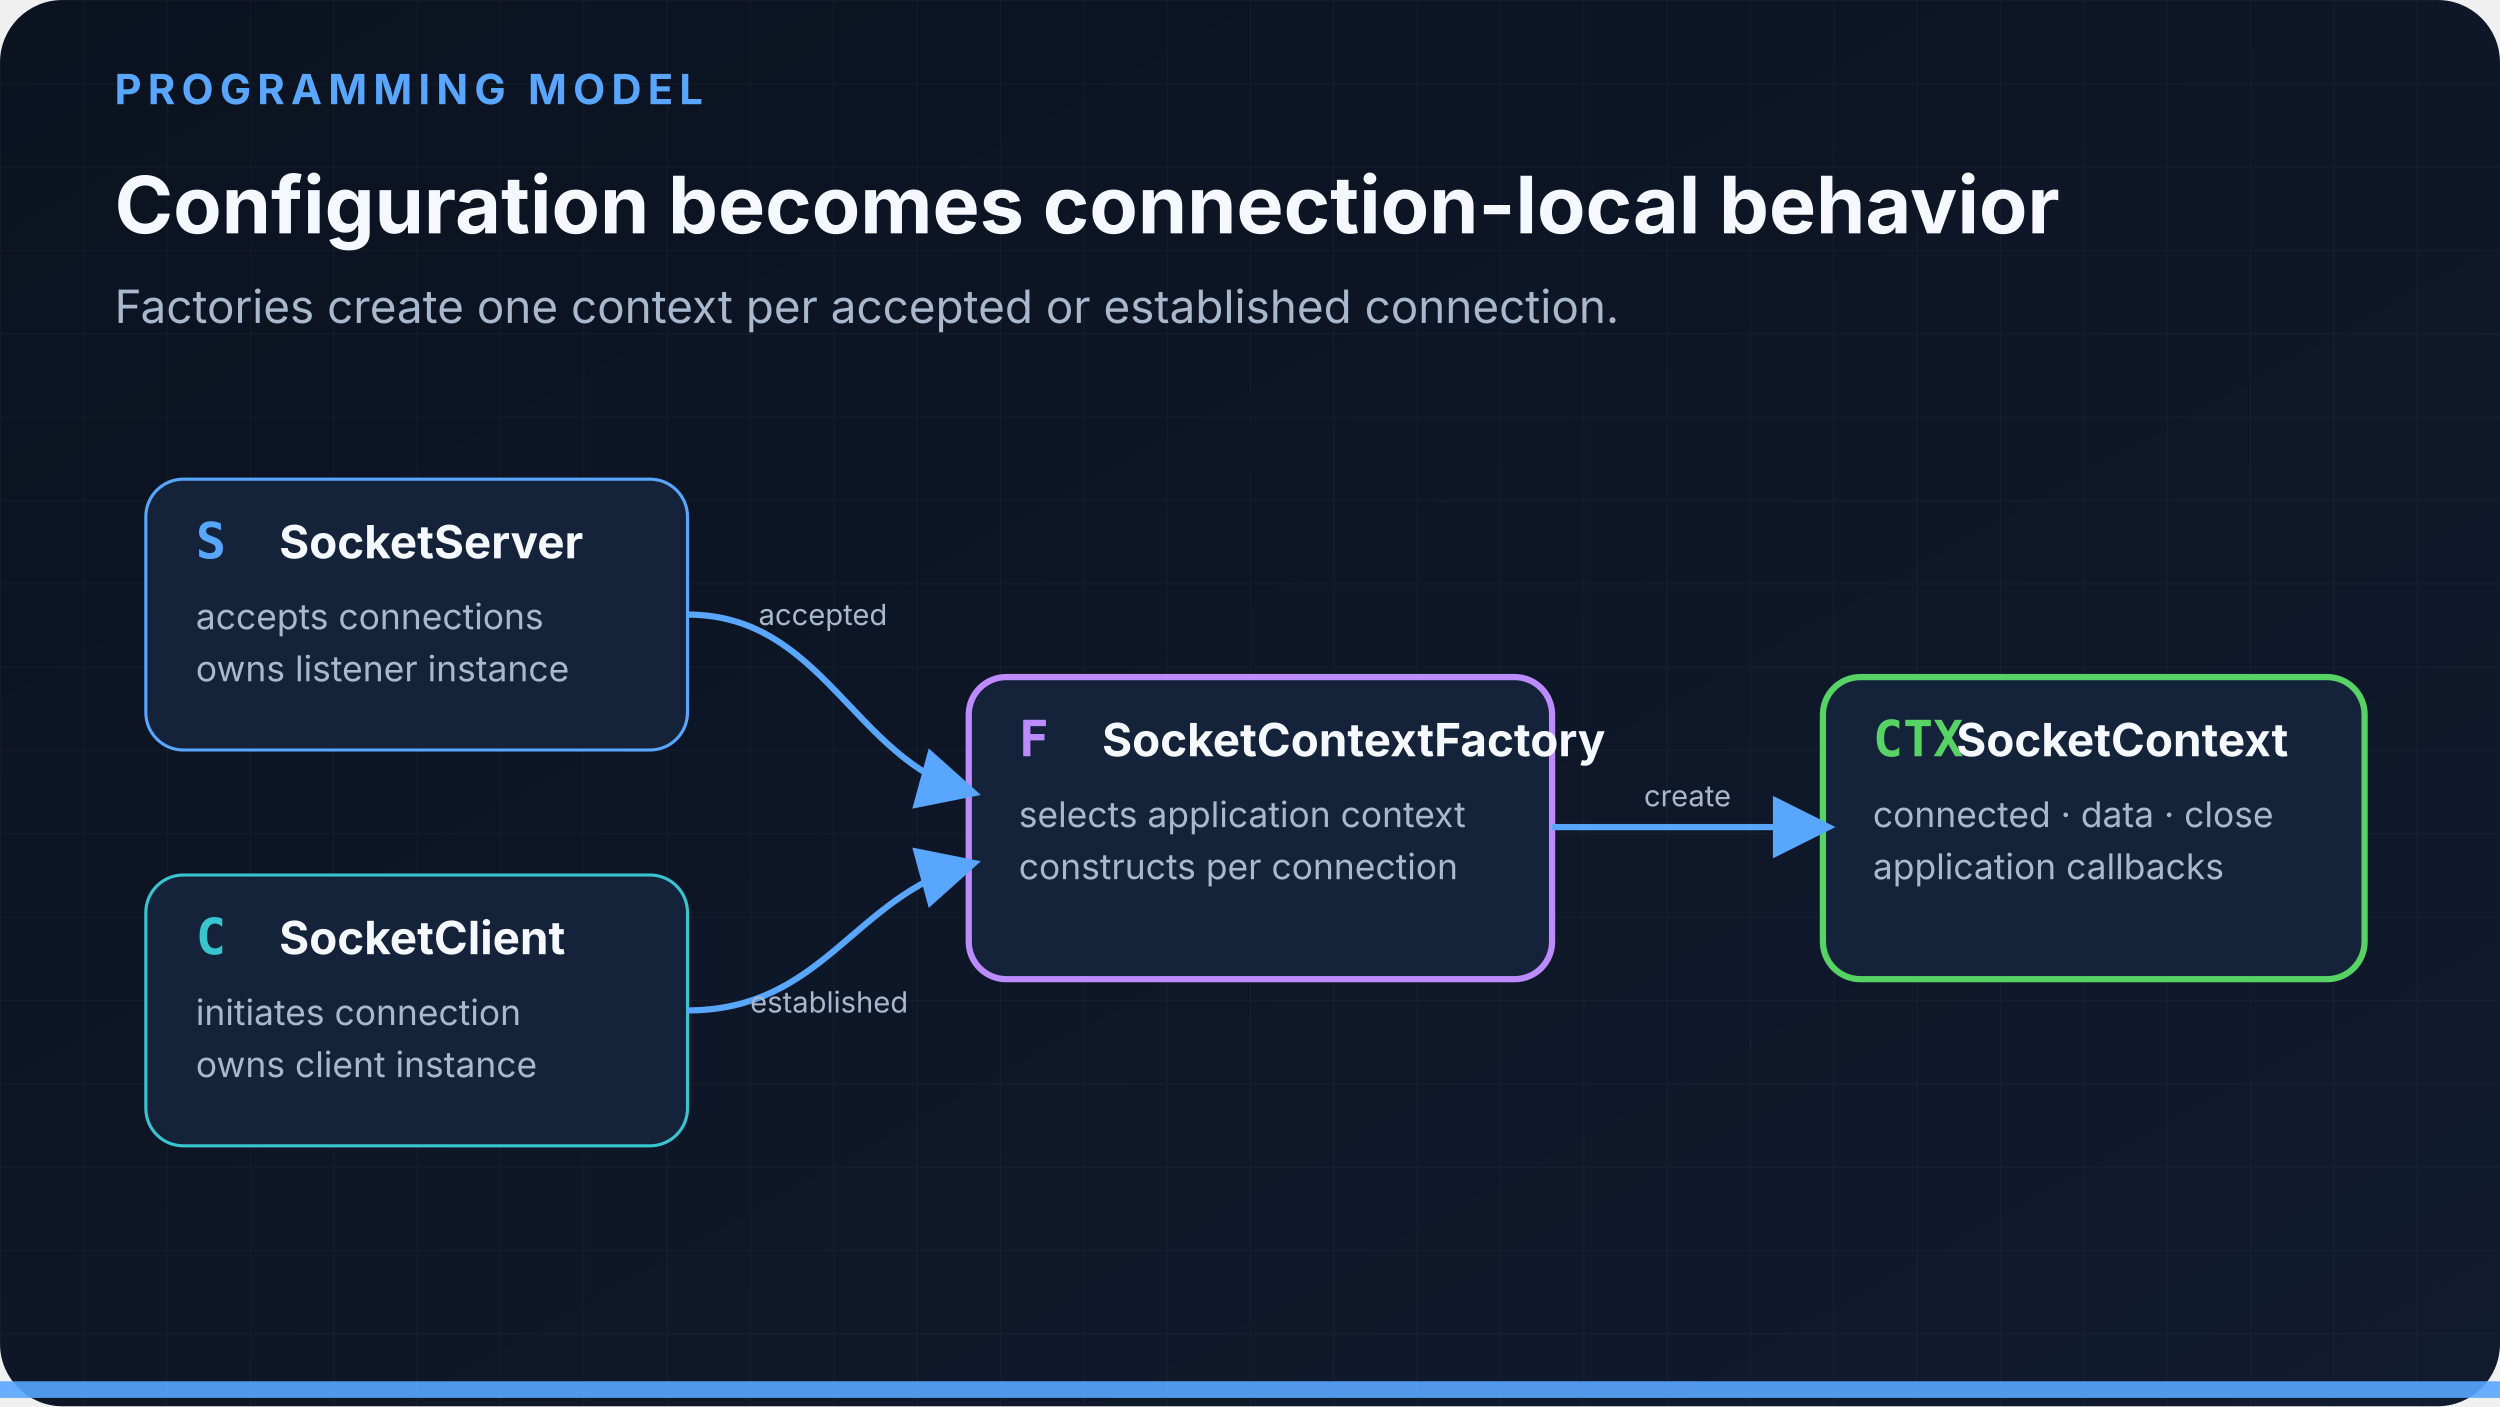
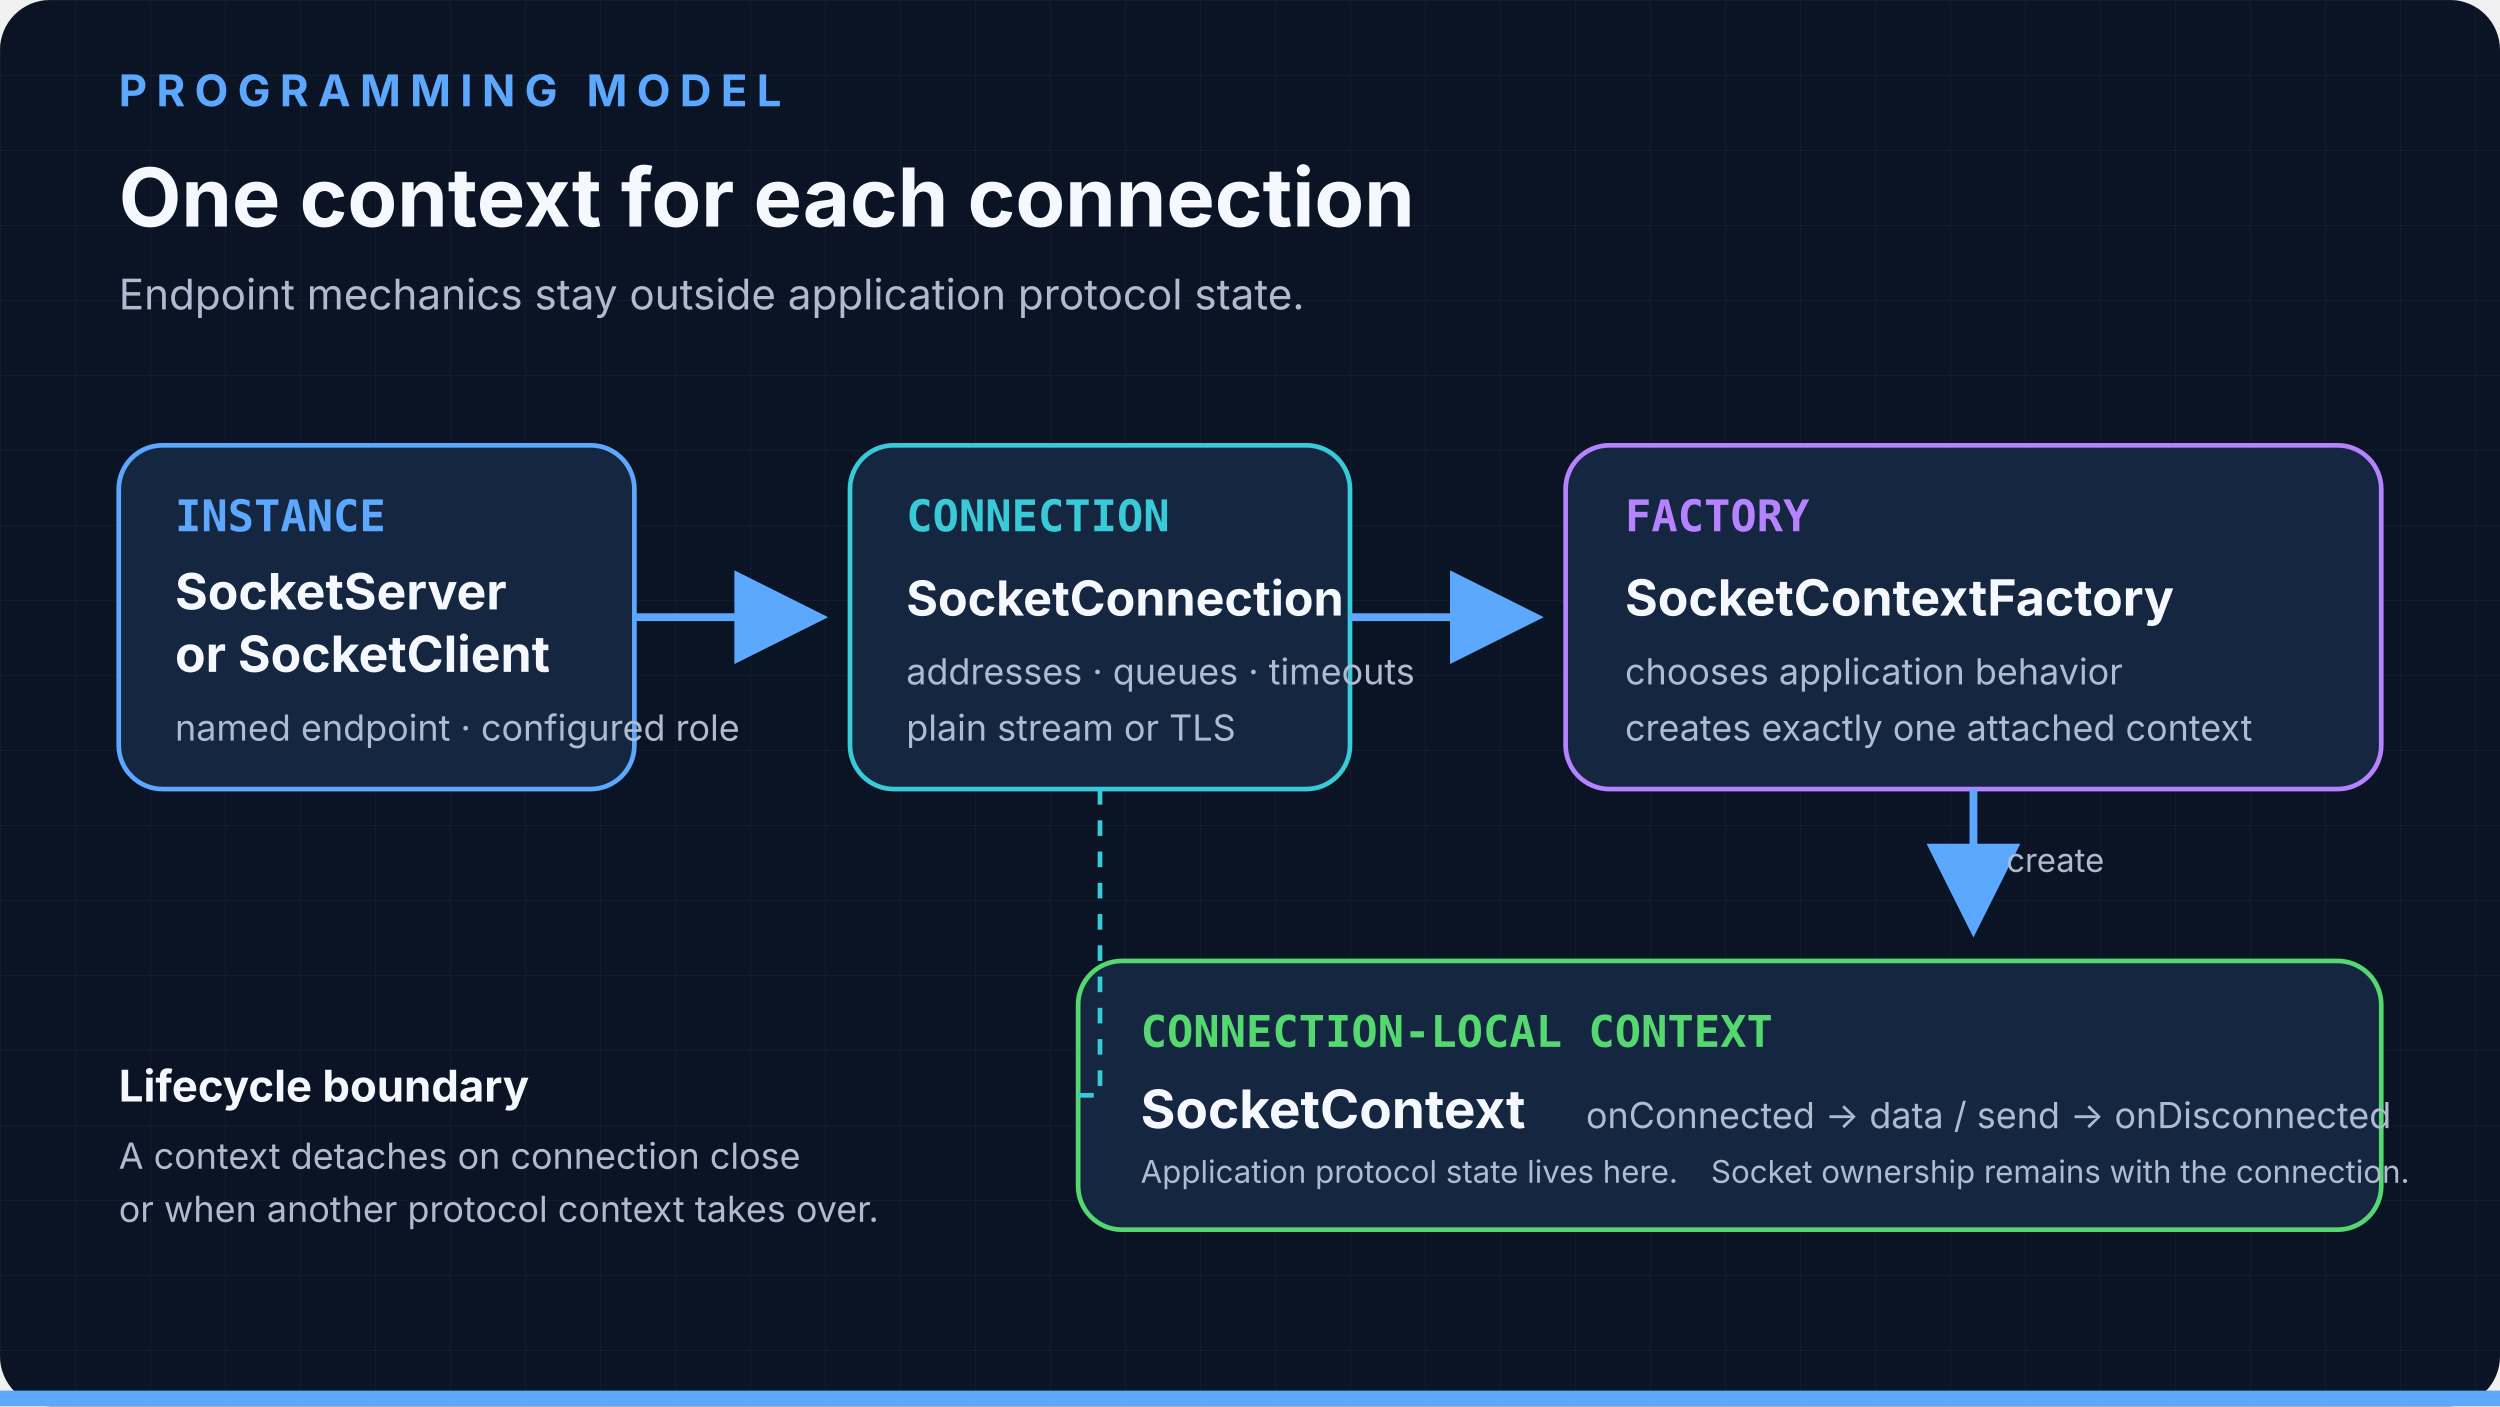
- <svg xmlns="http://www.w3.org/2000/svg" role="img" aria-labelledby="title desc" viewBox="0 0 1200 675">
+ <svg xmlns="http://www.w3.org/2000/svg" viewBox="0 0 1600 900" role="img" aria-labelledby="title desc">
  <defs>
-     <linearGradient id="bg" x1="0" y1="0" x2="1" y2="1">
-       <stop offset="0" stop-color="#0b1220" />
-       <stop offset="1" stop-color="#111b2e" />
-     </linearGradient>
-     <linearGradient id="accent" x1="0" y1="0" x2="1" y2="1">
-       <stop offset="0" stop-color="#58a6ff" stop-opacity=".95" />
-       <stop offset="1" stop-color="#58a6ff" stop-opacity=".35" />
-     </linearGradient>
-     <pattern id="grid" width="40" height="40" patternUnits="userSpaceOnUse">
-       <path d="M40 0H0V40" fill="none" stroke="#ffffff" stroke-opacity=".035" />
+     <pattern id="grid" width="48" height="48" patternUnits="userSpaceOnUse">
+       <path d="M48 0H0V48" fill="none" stroke="#20304a" stroke-width="1" opacity=".34" />
    </pattern>
-     <marker id="arrow" markerWidth="10" markerHeight="10" refX="8" refY="5" orient="auto">
-       <path d="M0 0L10 5L0 10Z" fill="#58a6ff" />
-     </marker>
-     <marker id="arrow-muted" markerWidth="10" markerHeight="10" refX="8" refY="5" orient="auto">
-       <path d="M0 0L10 5L0 10Z" fill="#a9b8cd" />
+     <marker id="arrow" markerWidth="12" markerHeight="12" refX="10" refY="6" orient="auto">
+       <path d="M0 0L12 6L0 12Z" fill="#5ca8ff" />
    </marker>
  </defs>
-   <rect width="1200" height="675" rx="30" fill="url(#bg)" />
-   <rect width="1200" height="675" rx="30" fill="url(#grid)" />
-   <path d="M0 667H1200" stroke="#58a6ff" stroke-width="8" opacity=".9" />
-   <text x="55" y="50" fill="#58a6ff" font-family="Inter,ui-sans-serif,system-ui" font-size="20" font-weight="700" letter-spacing="3">PROGRAMMING MODEL</text>
-   <text x="55" y="112" fill="#f5f8ff" font-family="Inter,ui-sans-serif,system-ui" font-size="38" font-weight="750">Configuration becomes connection-local behavior</text>
-   <text x="55" y="155" fill="#a9b8cd" font-family="Inter,ui-sans-serif,system-ui" font-size="22">Factories create one context per accepted or established connection.</text>
-   <g>
-     <rect x="70" y="230" width="260" height="130" rx="18" fill="#14223a" stroke="#58a6ff" stroke-width="1.5" />
-     <text x="94" y="268" fill="#58a6ff" font-family="ui-monospace,monospace" font-size="24" font-weight="700">S</text>
-     <text x="134" y="268" fill="#f5f8ff" font-family="Inter,ui-sans-serif,system-ui" font-size="22" font-weight="700">SocketServer</text>
-     <text x="94" y="302" fill="#a9b8cd" font-family="Inter,ui-sans-serif,system-ui" font-size="17">accepts connections</text>
-     <text x="94" y="327" fill="#a9b8cd" font-family="Inter,ui-sans-serif,system-ui" font-size="17">owns listener instance</text>
-   </g>
-   <g>
-     <rect x="70" y="420" width="260" height="130" rx="18" fill="#14223a" stroke="#39c5cf" stroke-width="1.5" />
-     <text x="94" y="458" fill="#39c5cf" font-family="ui-monospace,monospace" font-size="24" font-weight="700">C</text>
-     <text x="134" y="458" fill="#f5f8ff" font-family="Inter,ui-sans-serif,system-ui" font-size="22" font-weight="700">SocketClient</text>
-     <text x="94" y="492" fill="#a9b8cd" font-family="Inter,ui-sans-serif,system-ui" font-size="17">initiates connection</text>
-     <text x="94" y="517" fill="#a9b8cd" font-family="Inter,ui-sans-serif,system-ui" font-size="17">owns client instance</text>
-   </g>
-   <g>
-     <rect x="465" y="325" width="280" height="145" rx="18" fill="#14223a" stroke="#bc8cff" stroke-width="3" />
-     <text x="489" y="363" fill="#bc8cff" font-family="ui-monospace,monospace" font-size="24" font-weight="700">F</text>
-     <text x="529" y="363" fill="#f5f8ff" font-family="Inter,ui-sans-serif,system-ui" font-size="22" font-weight="700">SocketContextFactory</text>
-     <text x="489" y="397" fill="#a9b8cd" font-family="Inter,ui-sans-serif,system-ui" font-size="17">selects application context</text>
-     <text x="489" y="422" fill="#a9b8cd" font-family="Inter,ui-sans-serif,system-ui" font-size="17">constructs per connection</text>
-   </g>
-   <g>
-     <rect x="875" y="325" width="260" height="145" rx="18" fill="#14223a" stroke="#56d364" stroke-width="3" />
-     <text x="899" y="363" fill="#56d364" font-family="ui-monospace,monospace" font-size="24" font-weight="700">CTX</text>
-     <text x="939" y="363" fill="#f5f8ff" font-family="Inter,ui-sans-serif,system-ui" font-size="22" font-weight="700">SocketContext</text>
-     <text x="899" y="397" fill="#a9b8cd" font-family="Inter,ui-sans-serif,system-ui" font-size="17">connected · data · close</text>
-     <text x="899" y="422" fill="#a9b8cd" font-family="Inter,ui-sans-serif,system-ui" font-size="17">application callbacks</text>
-   </g>
-   <g>
-     <path d="M330 295C395 295 410 365 465 380" fill="none" stroke="#58a6ff" stroke-width="3" marker-end="url(#arrow)" />
-     <text x="395" y="300" text-anchor="middle" fill="#a9b8cd" font-family="Inter,ui-sans-serif,system-ui" font-size="14">accepted</text>
-   </g>
-   <g>
-     <path d="M330 485C395 485 410 430 465 415" fill="none" stroke="#58a6ff" stroke-width="3" marker-end="url(#arrow)" />
-     <text x="398" y="486" text-anchor="middle" fill="#a9b8cd" font-family="Inter,ui-sans-serif,system-ui" font-size="14">established</text>
-   </g>
-   <g>
-     <path d="M745 397L875 397" fill="none" stroke="#58a6ff" stroke-width="3" marker-end="url(#arrow)" />
-     <text x="810" y="387" text-anchor="middle" fill="#a9b8cd" font-family="Inter,ui-sans-serif,system-ui" font-size="14">create</text>
-   </g>
+   <rect width="1600" height="900" rx="32" fill="#0b1425" />
+   <rect width="1600" height="900" rx="32" fill="url(#grid)" />
+   <rect y="890" width="1600" height="10" fill="#5ca8ff" />
+   <text x="76" y="68" fill="#5ca8ff" font-family="Inter,Segoe UI,sans-serif" font-size="28" font-weight="700" letter-spacing="6">PROGRAMMING MODEL</text>
+   <text x="76" y="145" fill="#f5f8ff" font-family="Inter,Segoe UI,sans-serif" font-size="52" font-weight="750">One context for each connection</text>
+   <text x="76" y="198" fill="#aebbd0" font-family="Inter,Segoe UI,sans-serif" font-size="27">Endpoint mechanics stay outside application protocol state.</text>
+   <rect x="76" y="285" width="330" height="220" rx="28" fill="#152640" stroke="#5ca8ff" stroke-width="3" />
+   <text x="112" y="340" fill="#5ca8ff" font-family="ui-monospace,SFMono-Regular,monospace" font-size="28" font-weight="700">INSTANCE</text>
+   <text x="112" y="390" fill="#f5f8ff" font-family="Inter,Segoe UI,sans-serif" font-size="32" font-weight="700">SocketServer</text>
+   <text x="112" y="430" fill="#f5f8ff" font-family="Inter,Segoe UI,sans-serif" font-size="32" font-weight="700">or SocketClient</text>
+   <text x="112" y="474" fill="#aebbd0" font-family="Inter,Segoe UI,sans-serif" font-size="23">named endpoint · configured role</text>
+   <path d="M406 395H520" stroke="#5ca8ff" stroke-width="5" fill="none" marker-end="url(#arrow)" />
+   <rect x="544" y="285" width="320" height="220" rx="28" fill="#152640" stroke="#38cad6" stroke-width="3" />
+   <text x="580" y="340" fill="#38cad6" font-family="ui-monospace,SFMono-Regular,monospace" font-size="28" font-weight="700">CONNECTION</text>
+   <text x="580" y="394" fill="#f5f8ff" font-family="Inter,Segoe UI,sans-serif" font-size="31" font-weight="700">SocketConnection</text>
+   <text x="580" y="438" fill="#aebbd0" font-family="Inter,Segoe UI,sans-serif" font-size="23">addresses · queues · timeouts</text>
+   <text x="580" y="474" fill="#aebbd0" font-family="Inter,Segoe UI,sans-serif" font-size="23">plain stream or TLS</text>
+   <path d="M864 395H978" stroke="#5ca8ff" stroke-width="5" fill="none" marker-end="url(#arrow)" />
+   <rect x="1002" y="285" width="522" height="220" rx="28" fill="#152640" stroke="#b583ff" stroke-width="3" />
+   <text x="1040" y="340" fill="#b583ff" font-family="ui-monospace,SFMono-Regular,monospace" font-size="28" font-weight="700">FACTORY</text>
+   <text x="1040" y="394" fill="#f5f8ff" font-family="Inter,Segoe UI,sans-serif" font-size="32" font-weight="700">SocketContextFactory</text>
+   <text x="1040" y="438" fill="#aebbd0" font-family="Inter,Segoe UI,sans-serif" font-size="23">chooses application behavior</text>
+   <text x="1040" y="474" fill="#aebbd0" font-family="Inter,Segoe UI,sans-serif" font-size="23">creates exactly one attached context</text>
+   <path d="M1263 505V590" stroke="#5ca8ff" stroke-width="5" fill="none" marker-end="url(#arrow)" />
+   <text x="1284" y="558" fill="#aebbd0" font-family="Inter,Segoe UI,sans-serif" font-size="21">create</text>
+   <rect x="690" y="615" width="834" height="172" rx="28" fill="#152640" stroke="#55d86f" stroke-width="3" />
+   <text x="730" y="670" fill="#55d86f" font-family="ui-monospace,SFMono-Regular,monospace" font-size="28" font-weight="700">CONNECTION-LOCAL CONTEXT</text>
+   <text x="730" y="722" fill="#f5f8ff" font-family="Inter,Segoe UI,sans-serif" font-size="34" font-weight="700">SocketContext</text>
+   <text x="1015" y="722" fill="#aebbd0" font-family="Inter,Segoe UI,sans-serif" font-size="23">onConnected → data / send → onDisconnected</text>
+   <text x="730" y="757" fill="#aebbd0" font-family="Inter,Segoe UI,sans-serif" font-size="20">Application protocol state lives here.</text>
+   <text x="1095" y="757" fill="#aebbd0" font-family="Inter,Segoe UI,sans-serif" font-size="20">Socket ownership remains with the connection.</text>
+   <path d="M704 505V701H690" stroke="#38cad6" stroke-width="3" stroke-dasharray="10 10" fill="none" />
+   <text x="76" y="705" fill="#f5f8ff" font-family="Inter,Segoe UI,sans-serif" font-size="28" font-weight="700">Lifecycle boundary</text>
+   <text x="76" y="748" fill="#aebbd0" font-family="Inter,Segoe UI,sans-serif" font-size="23">A context detaches on connection close</text>
+   <text x="76" y="782" fill="#aebbd0" font-family="Inter,Segoe UI,sans-serif" font-size="23">or when another protocol context takes over.</text>
</svg>
